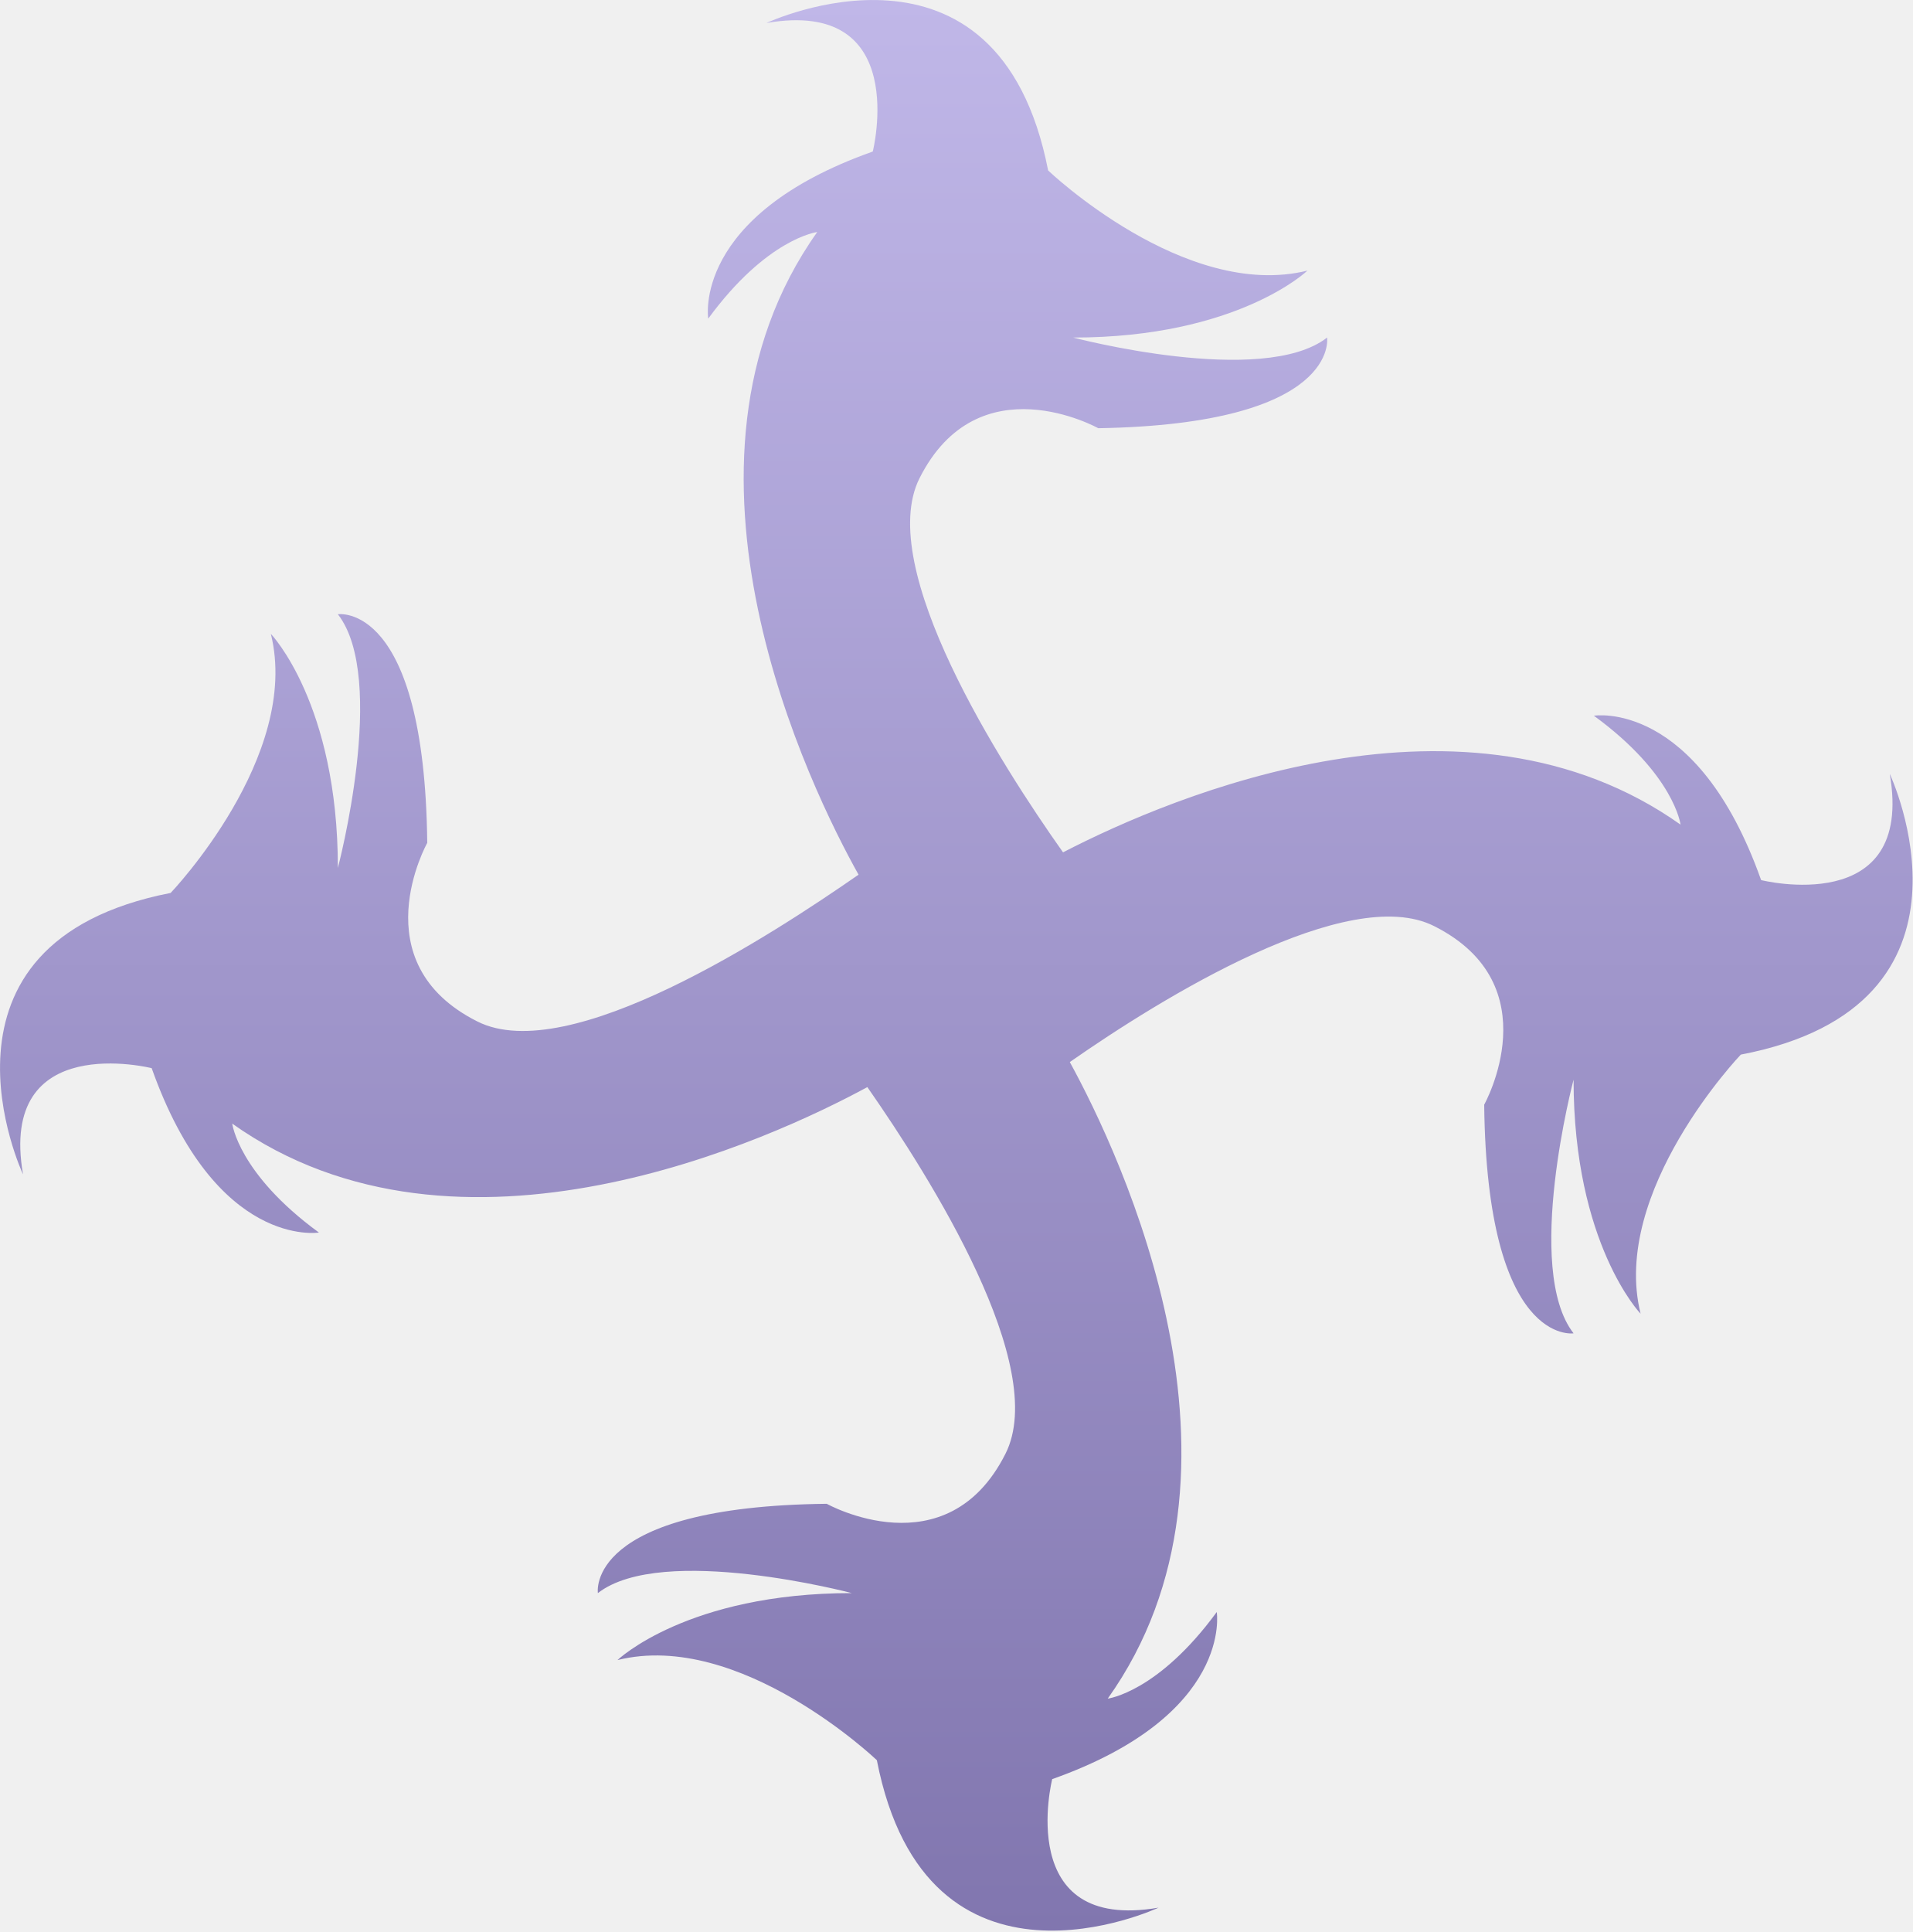
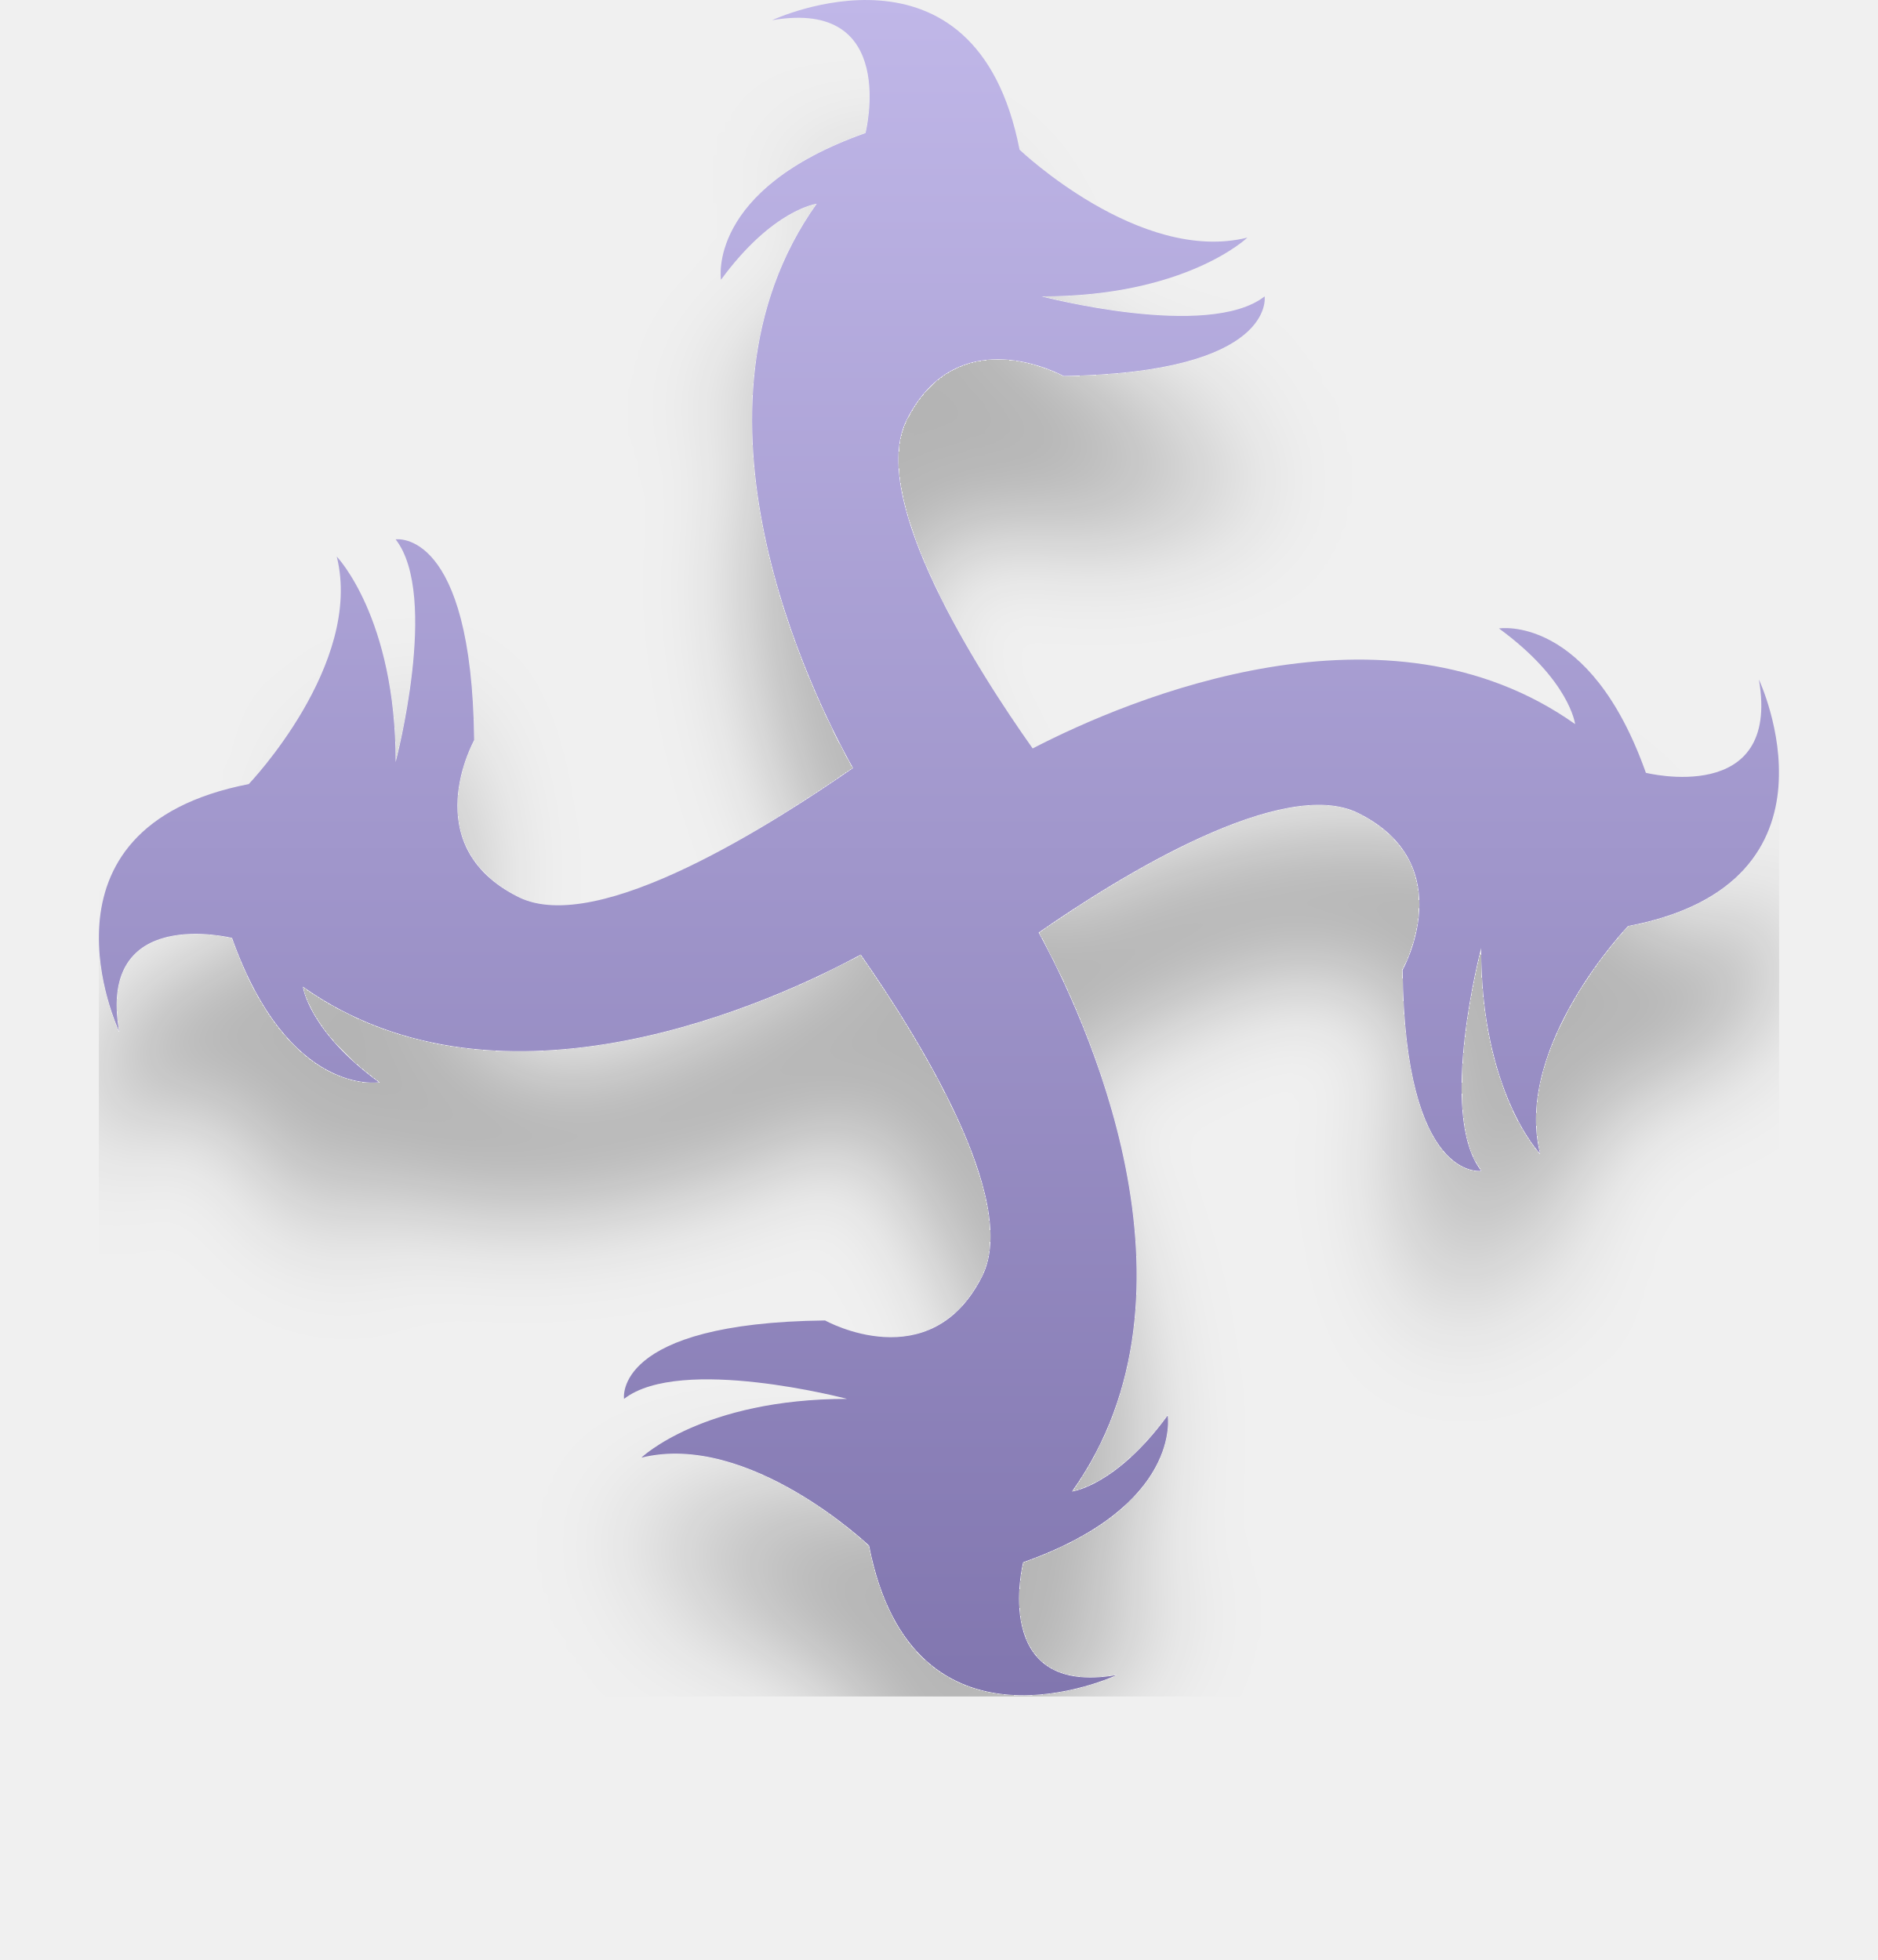
- <svg xmlns="http://www.w3.org/2000/svg" width="102" height="103" viewBox="0 0 102 103" fill="none">
-   <path d="M100.772 41.258C102.108 48.976 93.912 46.92 93.912 46.92C90.482 37.255 84.994 38.156 84.994 38.156C89.291 41.294 89.616 43.963 89.616 43.963C78.17 35.848 62.608 42.376 56.687 45.441C53.365 40.753 46.649 30.258 49.032 25.498C52.173 19.259 58.564 22.829 58.564 22.829C71.49 22.613 70.768 17.996 70.768 17.996C67.338 20.665 57.228 17.996 57.228 17.996C66.002 17.996 69.721 14.426 69.721 14.426C63.186 16.049 55.892 9.088 55.892 9.088C53.221 -4.58 40.872 1.226 40.872 1.226C48.599 -0.108 46.541 8.079 46.541 8.079C36.864 11.505 37.767 16.986 37.767 16.986C40.908 12.695 43.58 12.37 43.58 12.37C34.734 24.812 43.255 42.123 45.783 46.631C41.161 49.841 30.329 56.91 25.455 54.457C19.209 51.32 22.783 44.936 22.783 44.936C22.639 32.025 18.017 32.747 18.017 32.747C20.689 36.173 18.017 46.271 18.017 46.271C18.017 37.507 14.443 33.792 14.443 33.792C16.067 40.32 9.099 47.605 9.099 47.605C-4.585 50.274 1.228 62.608 1.228 62.608C-0.108 54.89 8.088 56.946 8.088 56.946C11.518 66.611 17.006 65.71 17.006 65.71C12.71 62.572 12.384 59.903 12.384 59.903C24.48 68.486 41.197 60.697 46.252 57.956C49.646 62.824 55.965 72.85 53.618 77.502C50.477 83.742 44.086 80.171 44.086 80.171C31.16 80.316 31.882 84.932 31.882 84.932C35.312 82.263 45.422 84.932 45.422 84.932C36.648 84.932 32.929 88.502 32.929 88.502C39.464 86.879 46.758 93.84 46.758 93.84C49.429 107.508 61.778 101.702 61.778 101.702C54.051 103.036 56.109 94.85 56.109 94.85C65.786 91.423 64.883 85.942 64.883 85.942C61.742 90.233 59.07 90.558 59.07 90.558C67.735 78.404 59.756 61.562 57.048 56.621C61.958 53.195 71.888 47.064 76.473 49.372C82.719 52.51 79.145 58.893 79.145 58.893C79.289 71.804 83.911 71.083 83.911 71.083C81.239 67.657 83.911 57.559 83.911 57.559C83.911 66.323 87.485 70.037 87.485 70.037C85.861 63.51 92.829 56.224 92.829 56.224C106.586 53.592 100.772 41.258 100.772 41.258Z" fill="url(#paint0_linear_1_6)" />
+ <svg xmlns="http://www.w3.org/2000/svg" width="114" height="119" viewBox="0 0 114 119" fill="none">
+   <g clip-path="url(#clip0_1_5)" filter="url(#filter0_d_1_5)">
+     <path d="M106.772 41.258C108.108 48.976 99.912 46.92 99.912 46.92C96.482 37.255 90.994 38.156 90.994 38.156C95.291 41.294 95.616 43.963 95.616 43.963C84.17 35.848 68.608 42.376 62.687 45.441C59.365 40.753 52.649 30.258 55.032 25.498C58.173 19.259 64.564 22.829 64.564 22.829C77.49 22.613 76.768 17.996 76.768 17.996C73.338 20.665 63.228 17.996 63.228 17.996C72.002 17.996 75.721 14.426 75.721 14.426C69.186 16.049 61.892 9.088 61.892 9.088C59.221 -4.58 46.872 1.226 46.872 1.226C54.599 -0.108 52.541 8.079 52.541 8.079C42.864 11.505 43.767 16.986 43.767 16.986C46.908 12.695 49.58 12.37 49.58 12.37C40.734 24.812 49.255 42.123 51.783 46.631C47.161 49.841 36.329 56.91 31.455 54.457C25.209 51.32 28.783 44.936 28.783 44.936C28.639 32.025 24.017 32.747 24.017 32.747C26.689 36.173 24.017 46.271 24.017 46.271C24.017 37.507 20.443 33.792 20.443 33.792C22.067 40.32 15.099 47.605 15.099 47.605C1.415 50.274 7.228 62.608 7.228 62.608C5.892 54.89 14.088 56.946 14.088 56.946C17.518 66.611 23.006 65.71 23.006 65.71C18.709 62.572 18.384 59.903 18.384 59.903C30.48 68.486 47.197 60.697 52.252 57.956C55.646 62.824 61.965 72.85 59.618 77.502C56.477 83.742 50.086 80.171 50.086 80.171C37.16 80.316 37.882 84.932 37.882 84.932C41.312 82.263 51.422 84.932 51.422 84.932C42.648 84.932 38.929 88.502 38.929 88.502C45.464 86.879 52.758 93.84 52.758 93.84C55.429 107.508 67.778 101.702 67.778 101.702C60.051 103.036 62.109 94.85 62.109 94.85C71.786 91.423 70.883 85.942 70.883 85.942C67.742 90.233 65.07 90.558 65.07 90.558C73.735 78.404 65.756 61.562 63.048 56.621C67.958 53.195 77.888 47.064 82.473 49.372C88.719 52.51 85.145 58.893 85.145 58.893C85.289 71.804 89.911 71.083 89.911 71.083C87.239 67.657 89.911 57.559 89.911 57.559C89.911 66.323 93.485 70.037 93.485 70.037C91.861 63.51 98.829 56.224 98.829 56.224C112.586 53.592 106.772 41.258 106.772 41.258Z" fill="url(#paint0_linear_1_5)" />
+   </g>
  <defs>
-     <linearGradient id="paint0_linear_1_6" x1="50.997" y1="0.001" x2="50.997" y2="102.927" gradientUnits="userSpaceOnUse">
+     <filter id="filter0_d_1_5" x="0" y="0" width="114" height="119" filterUnits="userSpaceOnUse" color-interpolation-filters="sRGB">
+       <feFlood flood-opacity="0" result="BackgroundImageFix" />
+       <feColorMatrix in="SourceAlpha" type="matrix" values="0 0 0 0 0 0 0 0 0 0 0 0 0 0 0 0 0 0 127 0" result="hardAlpha" />
+       <feOffset dy="10" />
+       <feGaussianBlur stdDeviation="3" />
+       <feComposite in2="hardAlpha" operator="out" />
+       <feColorMatrix type="matrix" values="0 0 0 0 0 0 0 0 0 0 0 0 0 0 0 0 0 0 0.25 0" />
+       <feBlend mode="normal" in2="BackgroundImageFix" result="effect1_dropShadow_1_5" />
+       <feBlend mode="normal" in="SourceGraphic" in2="effect1_dropShadow_1_5" result="shape" />
+     </filter>
+     <linearGradient id="paint0_linear_1_5" x1="56.997" y1="0.001" x2="56.997" y2="102.927" gradientUnits="userSpaceOnUse">
      <stop stop-color="#C0B7E8" />
      <stop offset="1" stop-color="#8176AF" />
    </linearGradient>
+     <clipPath id="clip0_1_5">
+       <rect width="102" height="103" fill="white" transform="translate(6)" />
+     </clipPath>
  </defs>
</svg>
